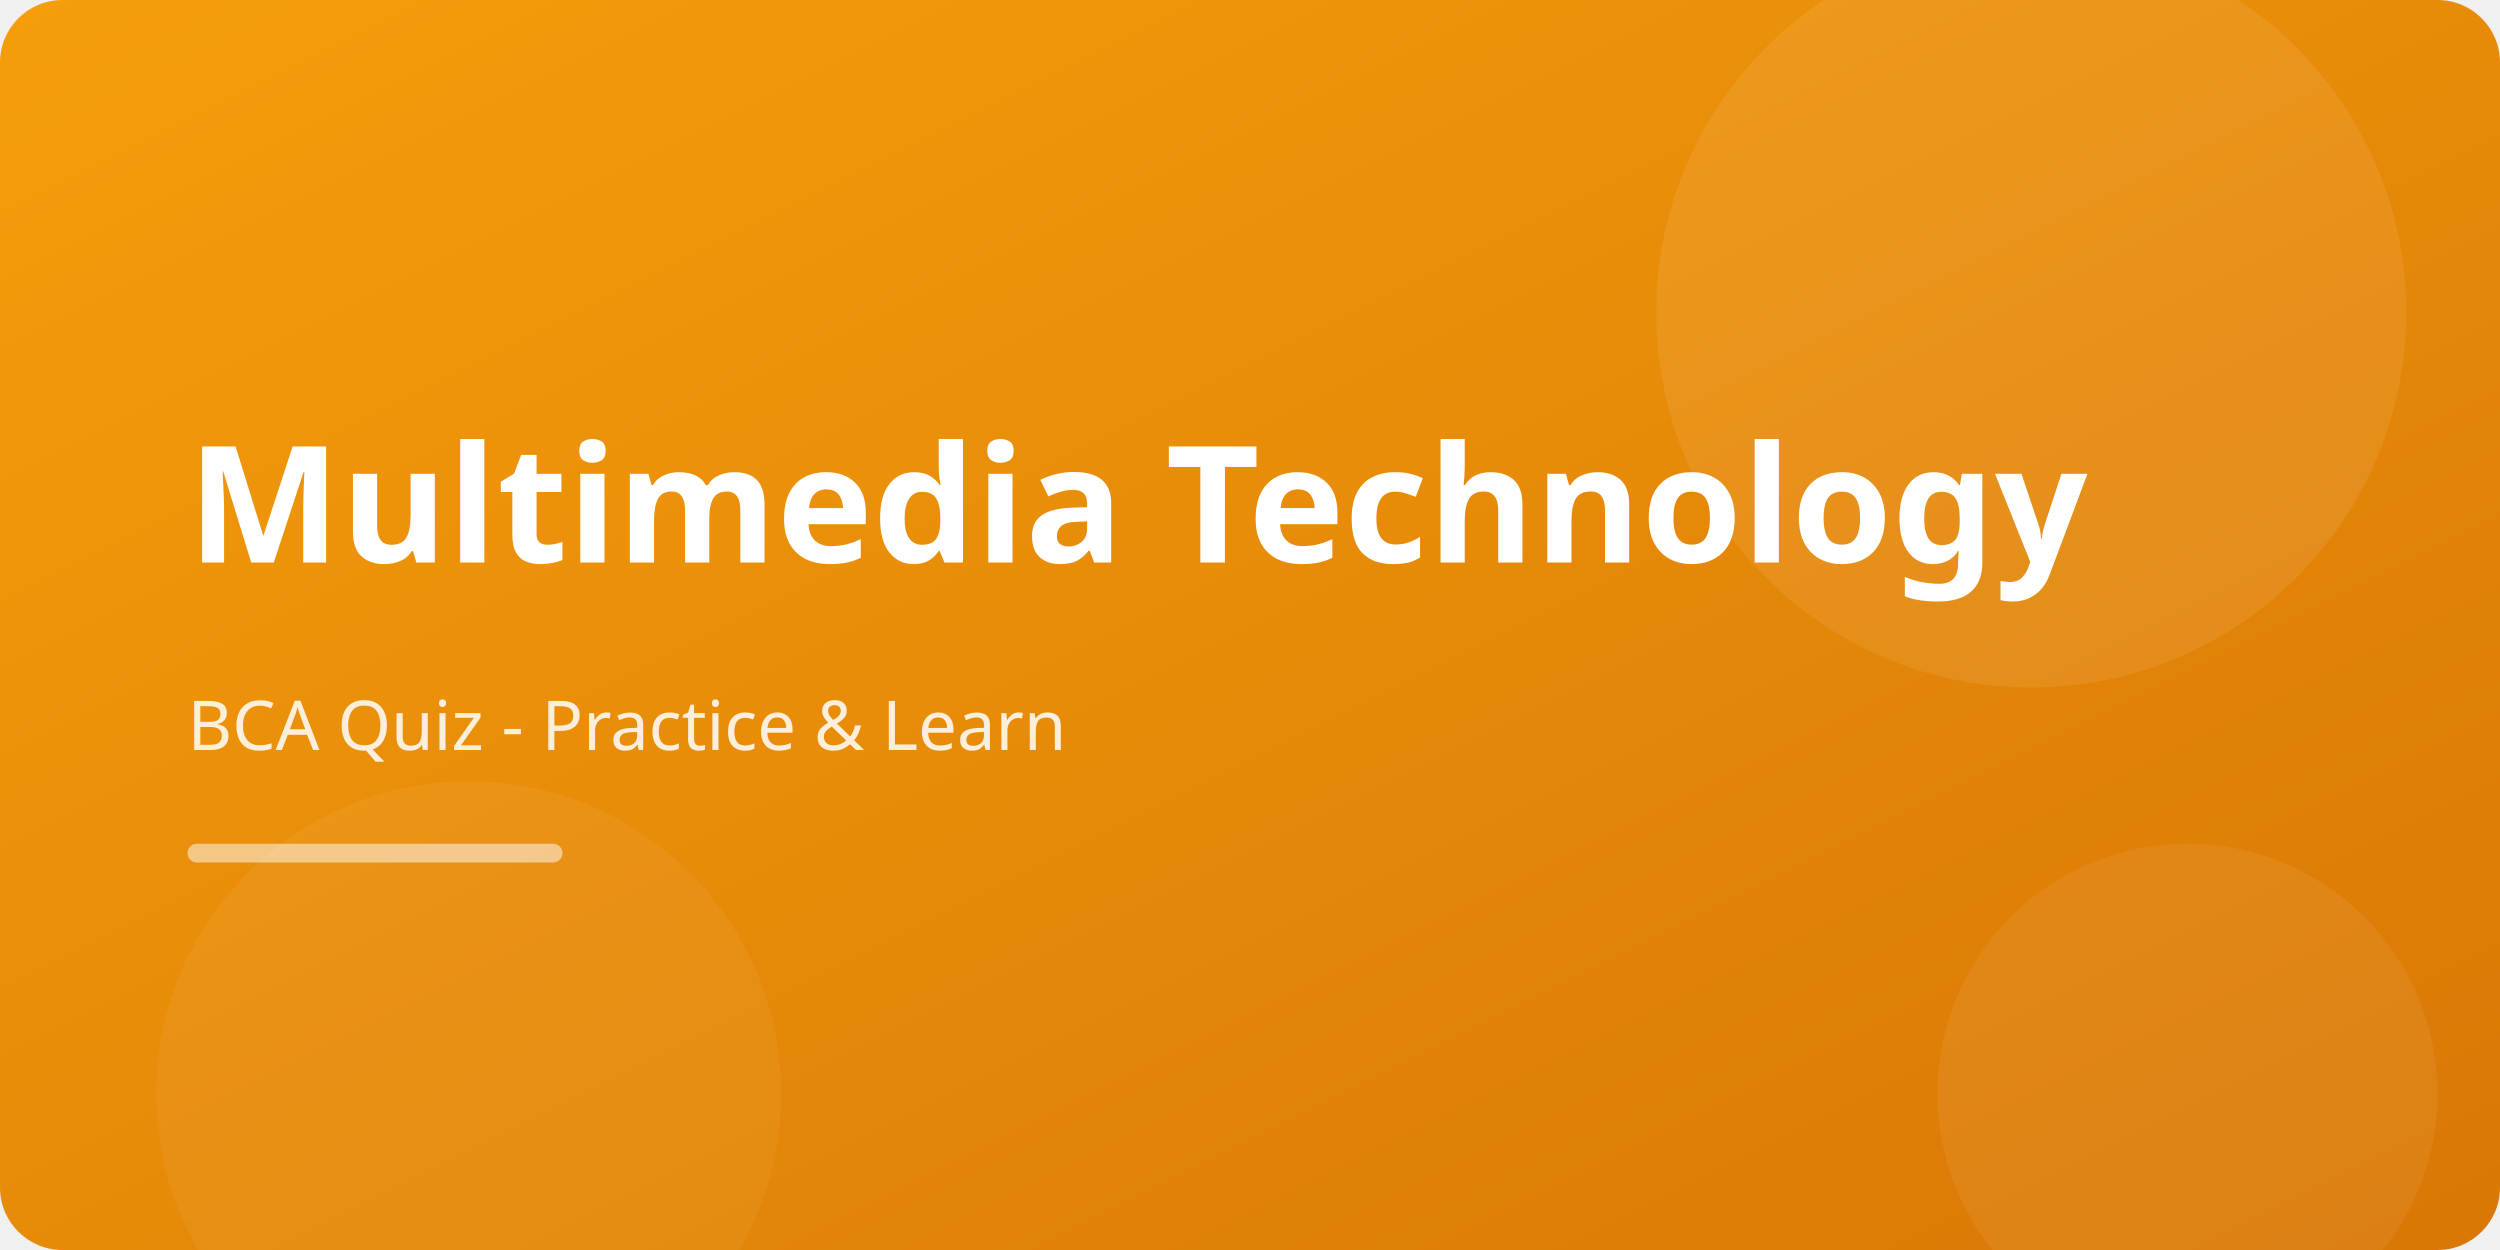
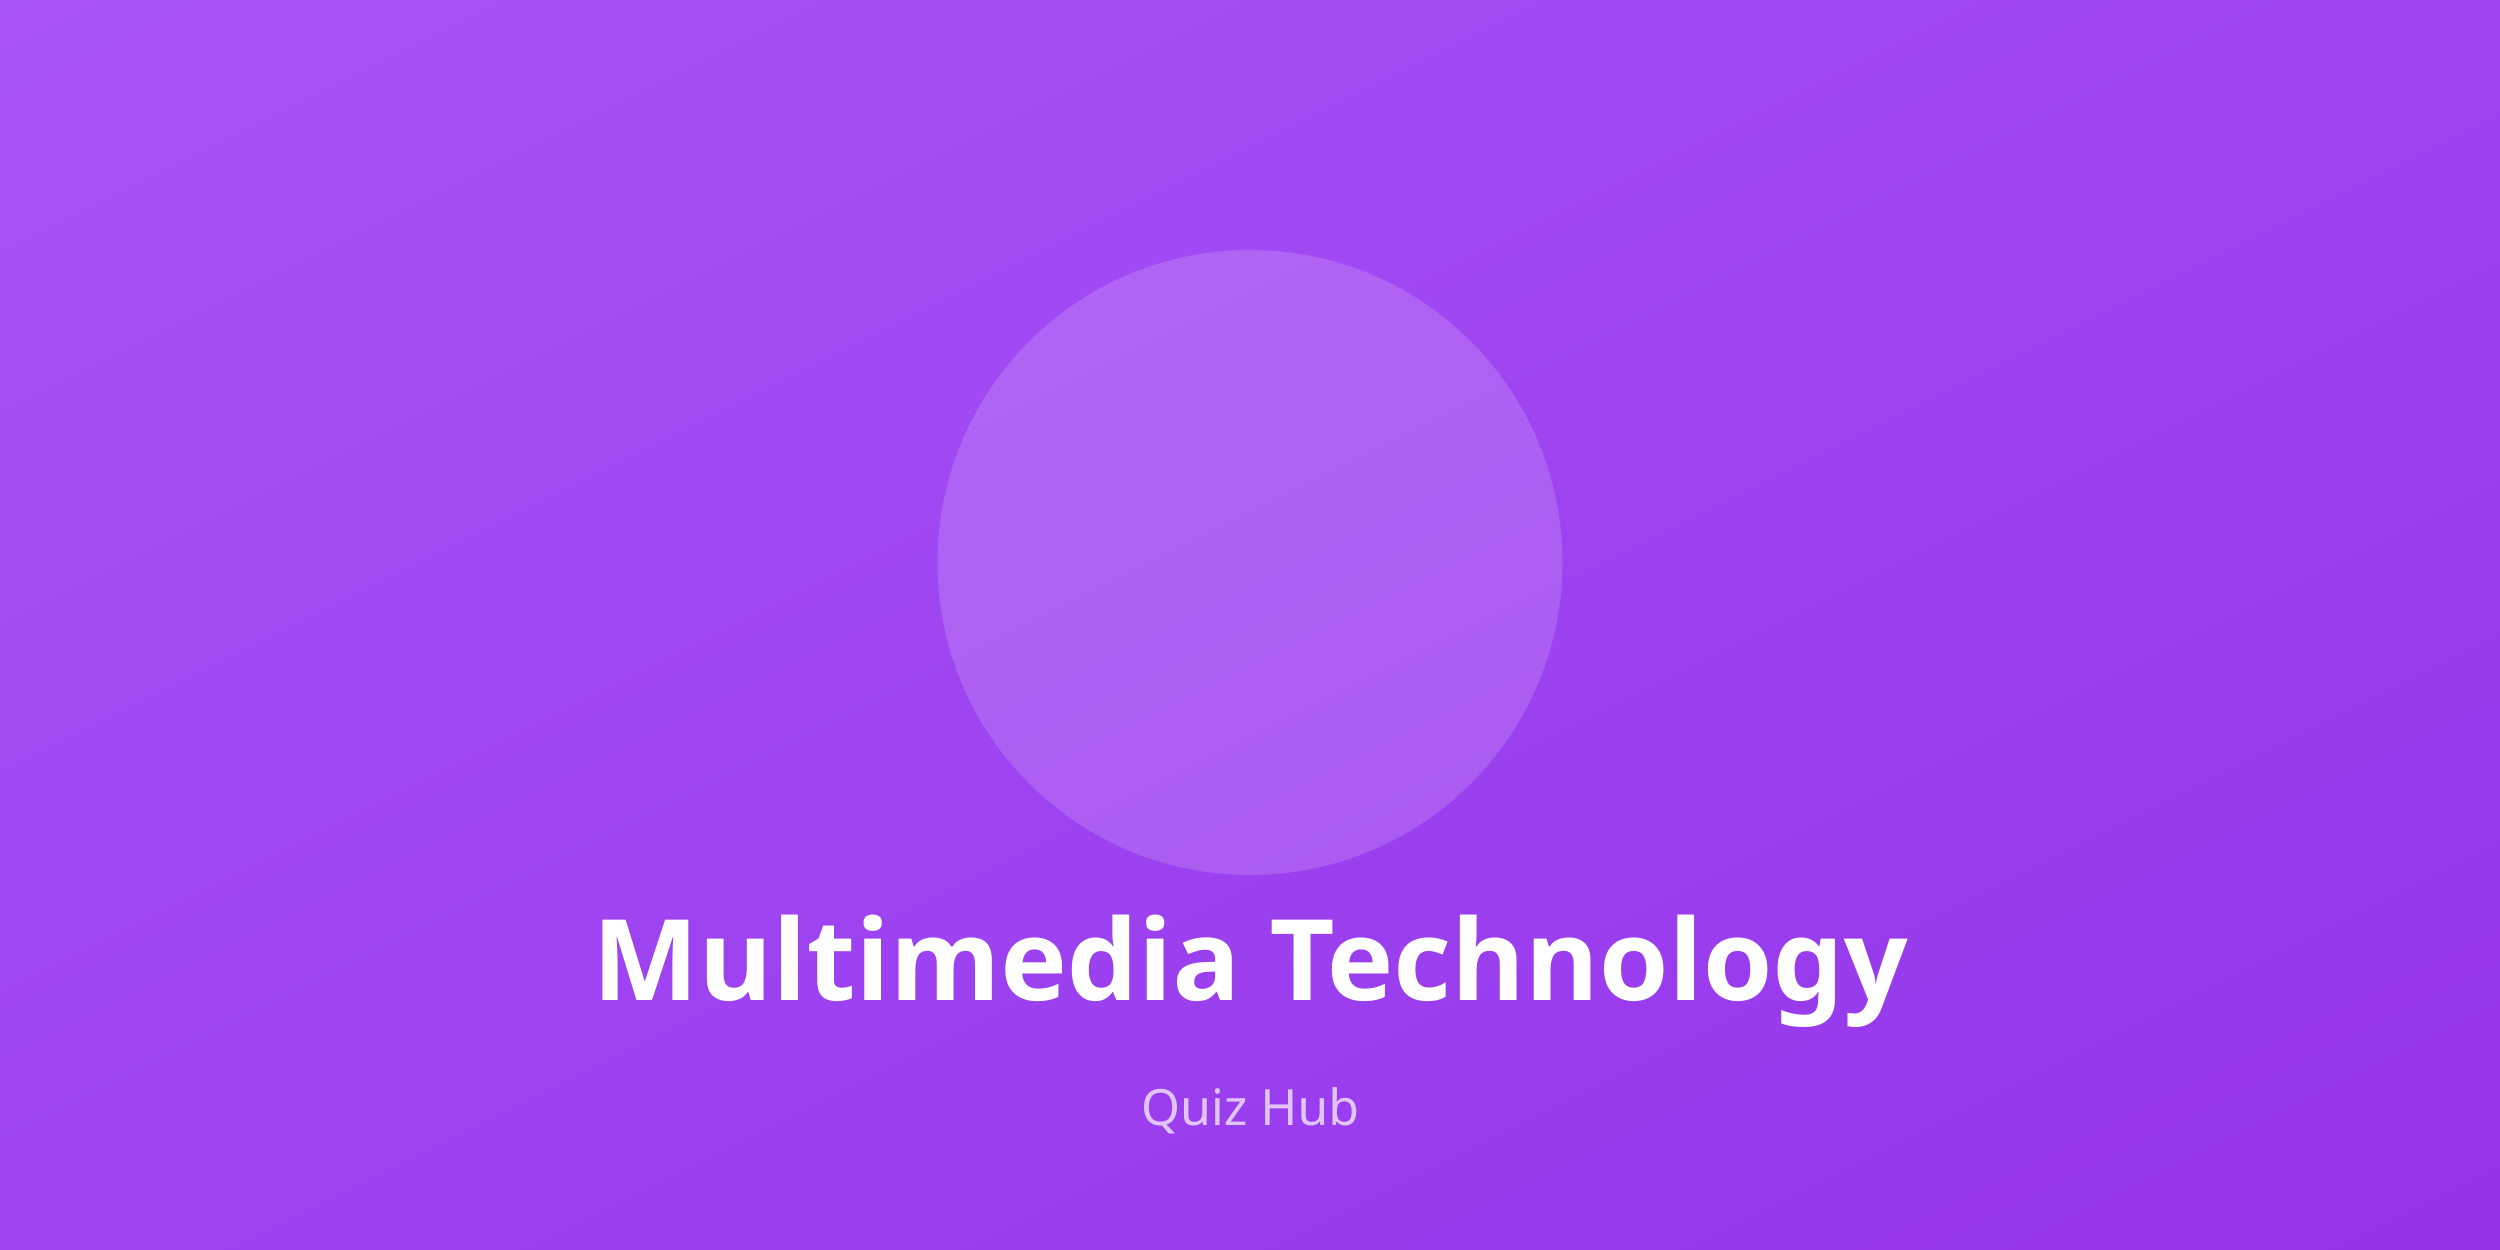
- <svg xmlns="http://www.w3.org/2000/svg" width="800" height="400" viewBox="0 0 800 400">
+ <svg xmlns="http://www.w3.org/2000/svg" viewBox="0 0 800 400" width="800" height="400">
  <defs>
-     <linearGradient id="bg" x1="0%" y1="0%" x2="100%" y2="100%">
-       <stop offset="0%" style="stop-color:#f59e0b;stop-opacity:1" />
-       <stop offset="100%" style="stop-color:#d97706;stop-opacity:1" />
+     <linearGradient id="bgGrad" x1="0%" y1="0%" x2="100%" y2="100%">
+       <stop offset="0%" stop-color="#a855f7" />
+       <stop offset="100%" stop-color="#9333ea" />
+     </linearGradient>
+     <linearGradient id="iconGrad" x1="0%" y1="0%" x2="100%" y2="100%">
+       <stop offset="0%" stop-color="#ffffff" />
+       <stop offset="100%" stop-color="#e0e7ff" />
    </linearGradient>
  </defs>
-   <rect width="800" height="400" fill="url(#bg)" rx="20" />
-   <circle cx="650" cy="100" r="120" fill="rgba(255,255,255,0.08)" />
-   <circle cx="700" cy="350" r="80" fill="rgba(255,255,255,0.06)" />
-   <circle cx="150" cy="350" r="100" fill="rgba(255,255,255,0.05)" />
-   <text x="60" y="180" font-family="Poppins, sans-serif" font-size="52" font-weight="700" fill="white">Multimedia Technology</text>
-   <text x="60" y="240" font-family="Poppins, sans-serif" font-size="22" font-weight="400" fill="rgba(255,255,255,0.85)">BCA Quiz - Practice &amp; Learn</text>
-   <rect x="60" y="270" width="120" height="6" rx="3" fill="rgba(255,255,255,0.5)" />
+   <rect width="800" height="400" fill="url(#bgGrad)" />
+   <circle cx="400" cy="180" r="100" fill="rgba(255,255,255,0.15)" />
+   <text x="400" y="195" text-anchor="middle" font-family="Font Awesome 6 Pro, Font Awesome 6 Free, sans-serif" font-size="120" fill="rgba(255,255,255,0.9)" font-weight="900" />
+   <text x="400" y="320" text-anchor="middle" font-family="Poppins, sans-serif" font-size="36" fill="white" font-weight="700">Multimedia Technology</text>
+   <text x="400" y="360" text-anchor="middle" font-family="Poppins, sans-serif" font-size="16" fill="rgba(255,255,255,0.7)">Quiz Hub</text>
</svg>
